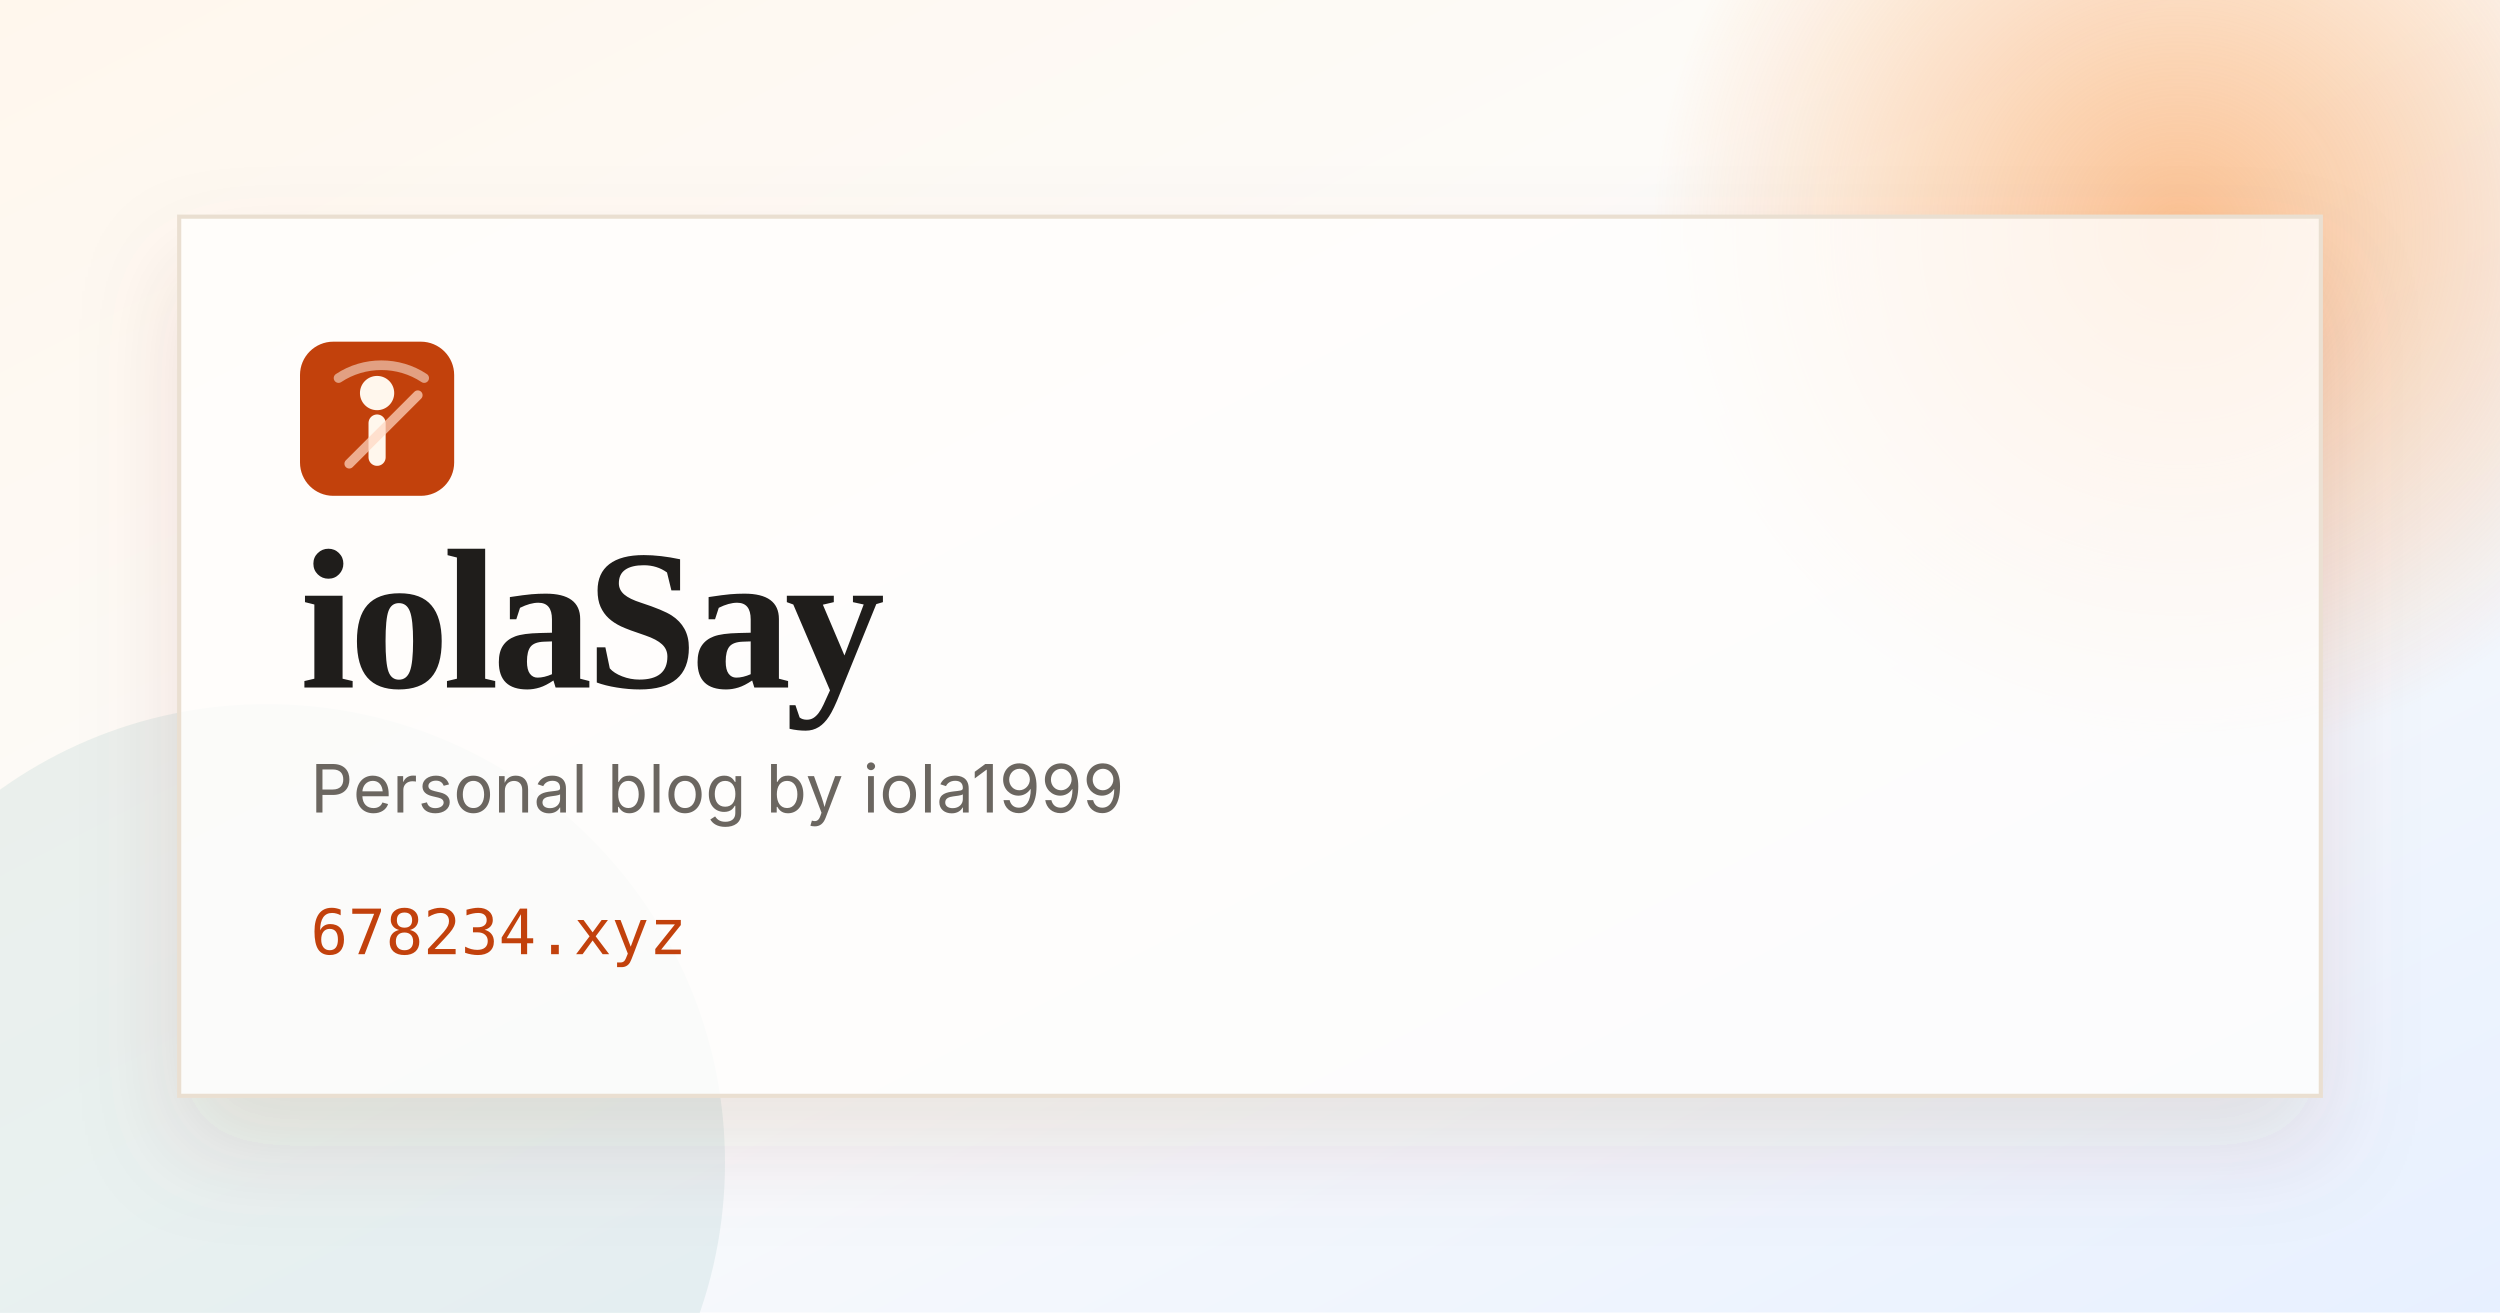
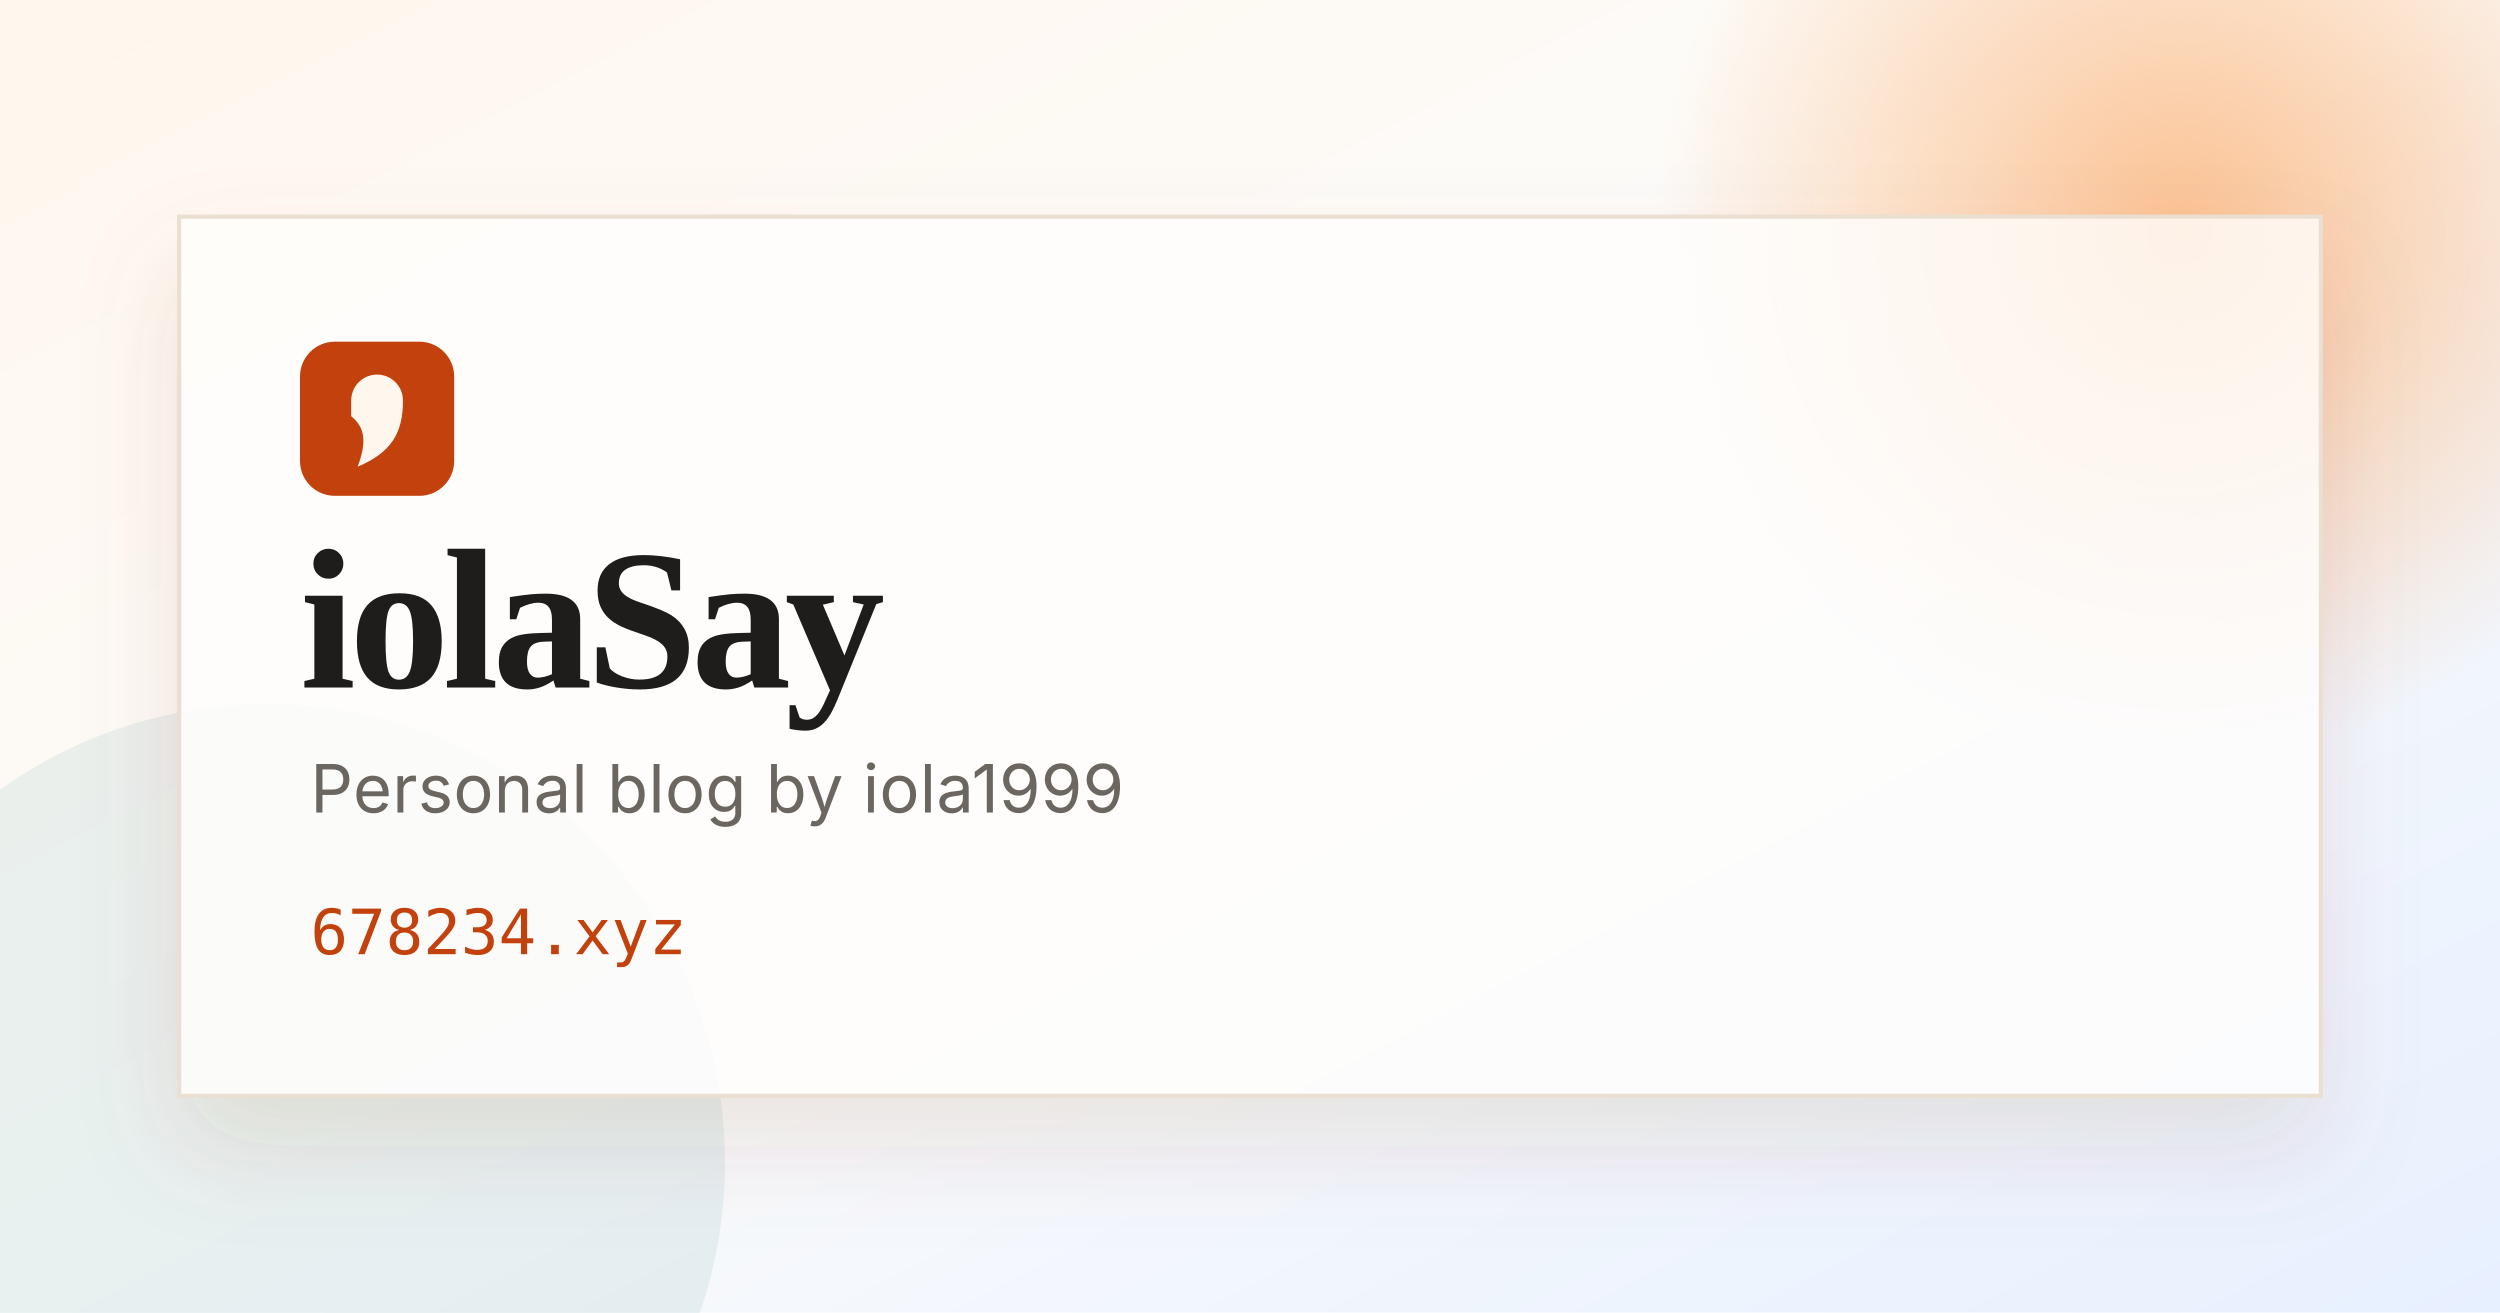
<svg xmlns="http://www.w3.org/2000/svg" width="1200" height="630" viewBox="0 0 1200 630" role="img" aria-labelledby="title desc">
  <defs>
    <linearGradient id="bg" x1="0" x2="1" y1="0" y2="1">
      <stop offset="0%" stop-color="#fff7ed" />
      <stop offset="48%" stop-color="#fcfcfb" />
      <stop offset="100%" stop-color="#e7f0ff" />
    </linearGradient>
    <radialGradient id="orb" cx="50%" cy="50%" r="50%">
      <stop offset="0%" stop-color="#fb923c" stop-opacity=".55" />
      <stop offset="100%" stop-color="#fb923c" stop-opacity="0" />
    </radialGradient>
    <filter id="shadow" x="-20%" y="-20%" width="140%" height="140%">
      <feDropShadow dx="0" dy="24" stdDeviation="24" flood-color="#7c2d12" flood-opacity=".14" />
    </filter>
  </defs>
  <rect width="1200" height="630" fill="url(#bg)" />
  <circle cx="1046" cy="112" r="252" fill="url(#orb)" />
  <circle cx="128" cy="558" r="220" fill="#0f766e" opacity=".08" />
  <path d="M86 104h1028v422H86z" fill="#fffefd" opacity=".80" filter="url(#shadow)" />
  <path d="M86 104h1028v422H86z" fill="none" stroke="#eadfd1" stroke-width="2" />
  <g transform="translate(144 164)">
    <g>
-       <rect width="74" height="74" rx="16" fill="#c2410c" />
-       <path d="M18.5 17.472C30.833 9.25 47.278 9.25 59.611 17.472" fill="none" stroke="#fff7ed" stroke-width="4.625" stroke-linecap="round" opacity=".52" />
-       <circle cx="37" cy="24.667" r="8.222" fill="#fff7ed" />
-       <path d="M37 39.056V55.5" fill="none" stroke="#fff7ed" stroke-width="8.222" stroke-linecap="round" />
-       <path d="M23.639 58.583L56.528 25.694" fill="none" stroke="#ffd7c2" stroke-width="4.625" stroke-linecap="round" opacity=".72" />
+       <rect width="74" height="74" rx="16.724" fill="#c2410c" />
+       <path d="M24.57 28.328a12.43 12.43 0 1 1 24.859 0c0 15.537 -5.593 24.859 -21.752 31.696c4.35 -11.808 3.729 -18.645 -3.107 -24.238z" fill="#fff7ed" />
    </g>
  </g>
  <text x="144" y="330" fill="#1f1d1b" font-family="Georgia, 'Times New Roman', serif" font-size="96" font-weight="700" letter-spacing="-3">iolaSay</text>
  <text x="149" y="390" fill="#6b6660" font-family="system-ui, -apple-system, BlinkMacSystemFont, 'Segoe UI', sans-serif" font-size="32" letter-spacing=".2">Personal blog by iola1999</text>
  <text x="149" y="458" fill="#c2410c" font-family="ui-monospace, 'SF Mono', Menlo, Consolas, monospace" font-size="30">678234.xyz</text>
</svg>
